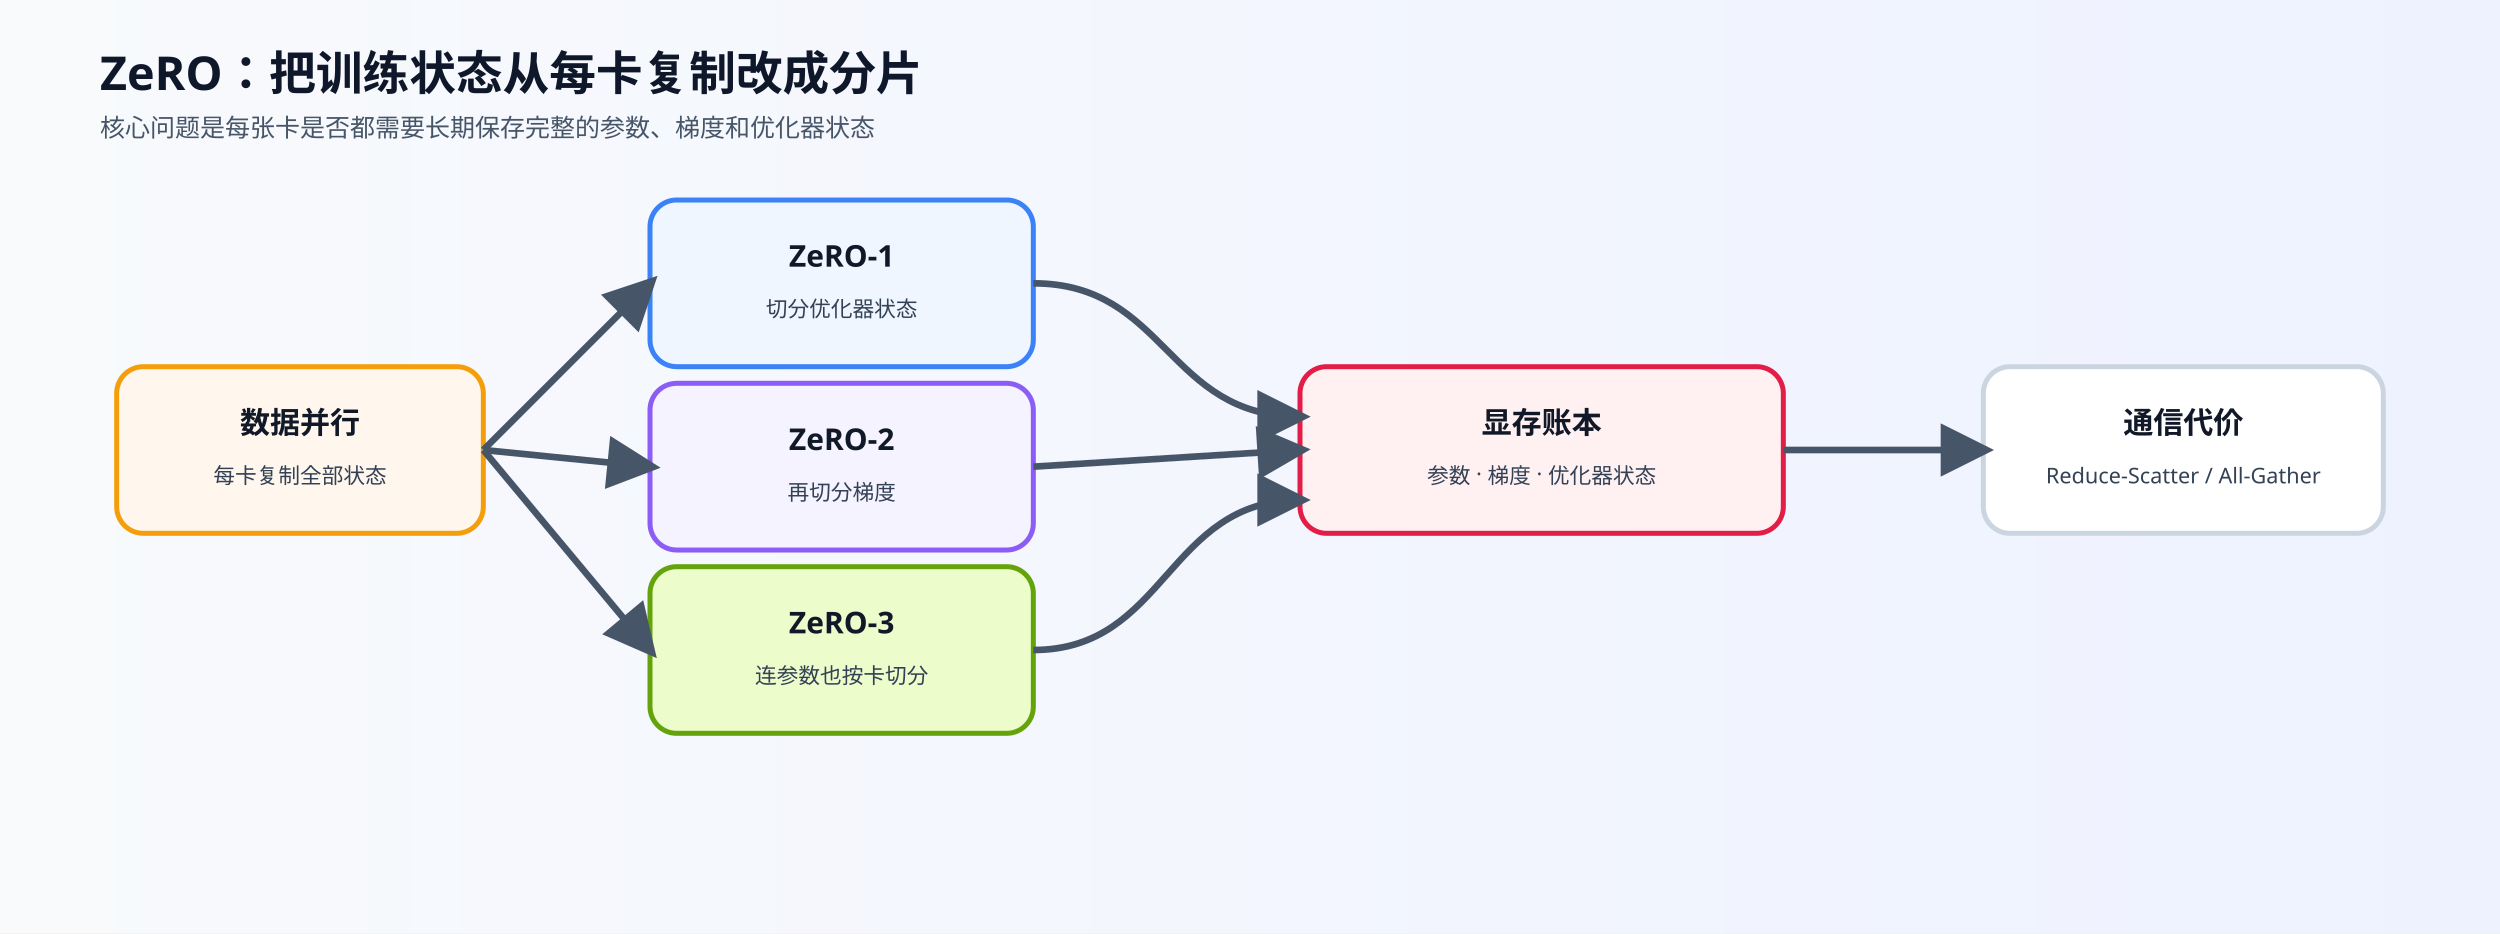
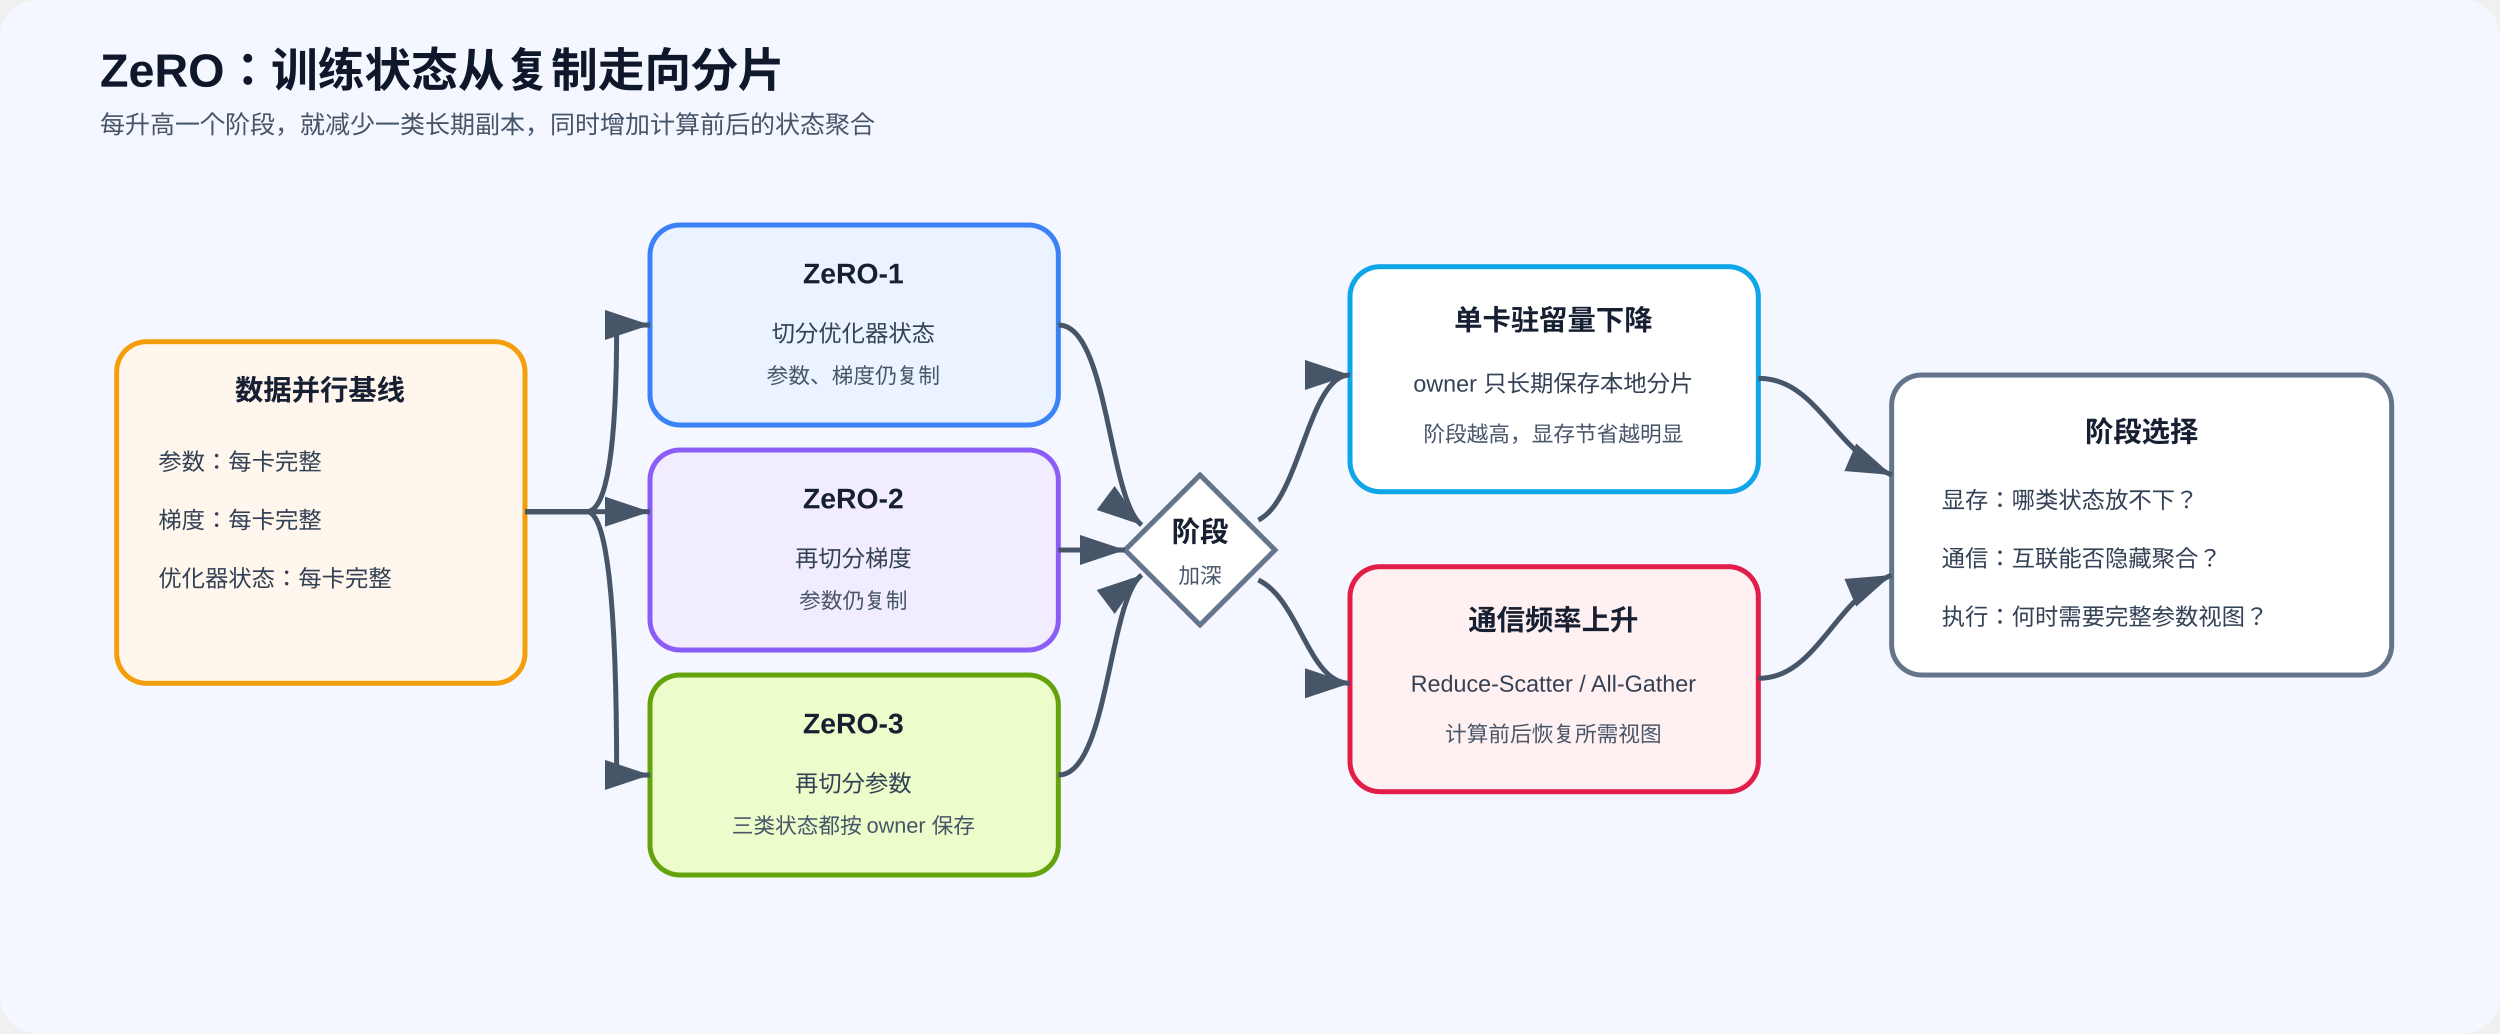
- <svg xmlns="http://www.w3.org/2000/svg" viewBox="0 0 1500 560" role="img" aria-labelledby="title desc">
+ <svg xmlns="http://www.w3.org/2000/svg" width="1500" height="620" viewBox="0 0 1500 620">
  <defs>
-     <linearGradient id="bg" x1="0" x2="1">
-       <stop stop-color="#f8fafc" />
-       <stop offset="1" stop-color="#eef2ff" />
-     </linearGradient>
+     <marker id="arrow" markerWidth="10" markerHeight="10" refX="9" refY="3" orient="auto" markerUnits="strokeWidth">
+       <path d="M0,0 L0,6 L9,3 z" fill="#475569" />
+     </marker>
    <style>
- .title{font-family:"Noto Sans SC","Microsoft YaHei",sans-serif;font-size:28px;font-weight:700;fill:#0f172a}.sub{font-family:"Noto Sans SC","Microsoft YaHei",sans-serif;font-size:15px;font-weight:500;fill:#475569}.label{font-family:"Noto Sans SC","Microsoft YaHei",sans-serif;font-size:18px;font-weight:700;fill:#111827}.small{font-family:"Noto Sans SC","Microsoft YaHei",sans-serif;font-size:13px;font-weight:500;fill:#334155}.box{stroke-width:3;rx:16;ry:16}.flow{stroke:#475569;stroke-width:4;fill:none;marker-end:url(#arrow)}</style>
-     <marker id="arrow" viewBox="0 0 10 10" refX="8" refY="5" markerWidth="8" markerHeight="8" orient="auto">
-       <path d="M0 0L10 5L0 10Z" fill="#475569" />
-     </marker>
+       .title{font:700 28px Arial,sans-serif;fill:#0f172a}.sub{font:15px Arial,sans-serif;fill:#475569}.h{font:700 17px Arial,sans-serif;fill:#172033}.t{font:14px Arial,sans-serif;fill:#334155}.small{font:13px Arial,sans-serif;fill:#475569}.edge{fill:none;stroke:#475569;stroke-width:3;marker-end:url(#arrow)}.dash{fill:none;stroke:#64748b;stroke-width:2.5;stroke-dasharray:7 6;marker-end:url(#arrow)}
+     </style>
  </defs>
-   <rect width="1500" height="560" fill="url(#bg)" />
-   <text x="60" y="54" class="title">ZeRO：把训练状态从每卡复制改成分片</text>
-   <text x="60" y="82" class="sub">核心问题是每张卡是否都需要长期保存完整的参数、梯度和优化器状态</text>
-   <rect x="70" y="220" width="220" height="100" class="box" fill="#fff7ed" stroke="#f59e0b" />
-   <text x="180" y="260" text-anchor="middle" class="label">数据并行</text>
-   <text x="180" y="290" text-anchor="middle" class="small">每卡复制全部状态</text>
-   <rect x="390" y="120" width="230" height="100" class="box" fill="#eff6ff" stroke="#3b82f6" />
-   <text x="505" y="160" text-anchor="middle" class="label">ZeRO-1</text>
-   <text x="505" y="190" text-anchor="middle" class="small">切分优化器状态</text>
-   <rect x="390" y="230" width="230" height="100" class="box" fill="#f5f3ff" stroke="#8b5cf6" />
-   <text x="505" y="270" text-anchor="middle" class="label">ZeRO-2</text>
-   <text x="505" y="300" text-anchor="middle" class="small">再切分梯度</text>
-   <rect x="390" y="340" width="230" height="100" class="box" fill="#ecfccb" stroke="#65a30d" />
-   <text x="505" y="380" text-anchor="middle" class="label">ZeRO-3</text>
-   <text x="505" y="410" text-anchor="middle" class="small">连参数也按卡切分</text>
-   <rect x="780" y="220" width="290" height="100" class="box" fill="#fff1f2" stroke="#e11d48" />
-   <text x="925" y="260" text-anchor="middle" class="label">显存账本</text>
-   <text x="925" y="290" text-anchor="middle" class="small">参数 · 梯度 · 优化器状态</text>
-   <rect x="1190" y="220" width="240" height="100" class="box" fill="#ffffff" stroke="#cbd5e1" />
-   <text x="1310" y="260" text-anchor="middle" class="label">通信代价</text>
-   <text x="1310" y="290" text-anchor="middle" class="small">Reduce-Scatter / All-Gather</text>
-   <path d="M290 270L390 170" class="flow" />
-   <path d="M290 270L390 280" class="flow" />
-   <path d="M290 270L390 390" class="flow" />
-   <path d="M620 170C700 170 700 250 780 250" class="flow" />
-   <path d="M620 280L780 270" class="flow" />
-   <path d="M620 390C700 390 700 300 780 300" class="flow" />
-   <path d="M1070 270L1190 270" class="flow" />
+   <rect width="1500" height="620" rx="22" fill="#f4f7ff" />
+   <text x="60" y="52" class="title">ZeRO：训练状态从复制走向分片</text>
+   <text x="60" y="80" class="sub">每升高一个阶段，就减少一类长期副本，同时增加计算前后的状态聚合</text>
+   <rect x="70" y="205" width="245" height="205" rx="18" fill="#fff7ed" stroke="#f59e0b" stroke-width="3" />
+   <text x="192" y="240" text-anchor="middle" class="h">数据并行基线</text>
+   <text x="95" y="282" class="t">参数：每卡完整</text>
+   <text x="95" y="317" class="t">梯度：每卡完整</text>
+   <text x="95" y="352" class="t">优化器状态：每卡完整</text>
+   <rect x="390" y="135" width="245" height="120" rx="18" fill="#eaf3ff" stroke="#3b82f6" stroke-width="3" />
+   <text x="512" y="170" text-anchor="middle" class="h">ZeRO-1</text>
+   <text x="512" y="205" text-anchor="middle" class="t">切分优化器状态</text>
+   <text x="512" y="230" text-anchor="middle" class="small">参数、梯度仍复制</text>
+   <rect x="390" y="270" width="245" height="120" rx="18" fill="#f1edff" stroke="#8b5cf6" stroke-width="3" />
+   <text x="512" y="305" text-anchor="middle" class="h">ZeRO-2</text>
+   <text x="512" y="340" text-anchor="middle" class="t">再切分梯度</text>
+   <text x="512" y="365" text-anchor="middle" class="small">参数仍复制</text>
+   <rect x="390" y="405" width="245" height="120" rx="18" fill="#ecfccb" stroke="#65a30d" stroke-width="3" />
+   <text x="512" y="440" text-anchor="middle" class="h">ZeRO-3</text>
+   <text x="512" y="475" text-anchor="middle" class="t">再切分参数</text>
+   <text x="512" y="500" text-anchor="middle" class="small">三类状态都按 owner 保存</text>
+   <path d="M315 307 H352 Q370 307 370 195 H390" class="edge" />
+   <path d="M315 307 H390" class="edge" />
+   <path d="M315 307 H352 Q370 307 370 465 H390" class="edge" />
+   <polygon points="675,330 720,285 765,330 720,375" fill="#ffffff" stroke="#64748b" stroke-width="3" />
+   <text x="720" y="325" text-anchor="middle" class="h">阶段</text>
+   <text x="720" y="350" text-anchor="middle" class="small">加深</text>
+   <path d="M635 195 C665 195 665 300 685 315" class="edge" />
+   <path d="M635 330 H675" class="edge" />
+   <path d="M635 465 C665 465 665 360 685 345" class="edge" />
+   <rect x="810" y="160" width="245" height="135" rx="18" fill="#fff" stroke="#0ea5e9" stroke-width="3" />
+   <text x="932" y="198" text-anchor="middle" class="h">单卡驻留量下降</text>
+   <text x="932" y="235" text-anchor="middle" class="t">owner 只长期保存本地分片</text>
+   <text x="932" y="265" text-anchor="middle" class="small">阶段越高，显存节省越明显</text>
+   <rect x="810" y="340" width="245" height="135" rx="18" fill="#fff1f2" stroke="#e11d48" stroke-width="3" />
+   <text x="932" y="378" text-anchor="middle" class="h">通信频率上升</text>
+   <text x="932" y="415" text-anchor="middle" class="t">Reduce-Scatter / All-Gather</text>
+   <text x="932" y="445" text-anchor="middle" class="small">计算前后恢复所需视图</text>
+   <path d="M755 312 C780 300 785 225 810 225" class="edge" />
+   <path d="M755 348 C780 360 785 410 810 410" class="edge" />
+   <rect x="1135" y="225" width="300" height="180" rx="18" fill="#ffffff" stroke="#64748b" stroke-width="3" />
+   <text x="1285" y="265" text-anchor="middle" class="h">阶段选择</text>
+   <text x="1165" y="305" class="t">显存：哪类状态放不下？</text>
+   <text x="1165" y="340" class="t">通信：互联能否隐藏聚合？</text>
+   <text x="1165" y="375" class="t">执行：何时需要完整参数视图？</text>
+   <path d="M1055 227 C1090 227 1100 270 1135 285" class="edge" />
+   <path d="M1055 407 C1090 407 1100 360 1135 345" class="edge" />
</svg>
